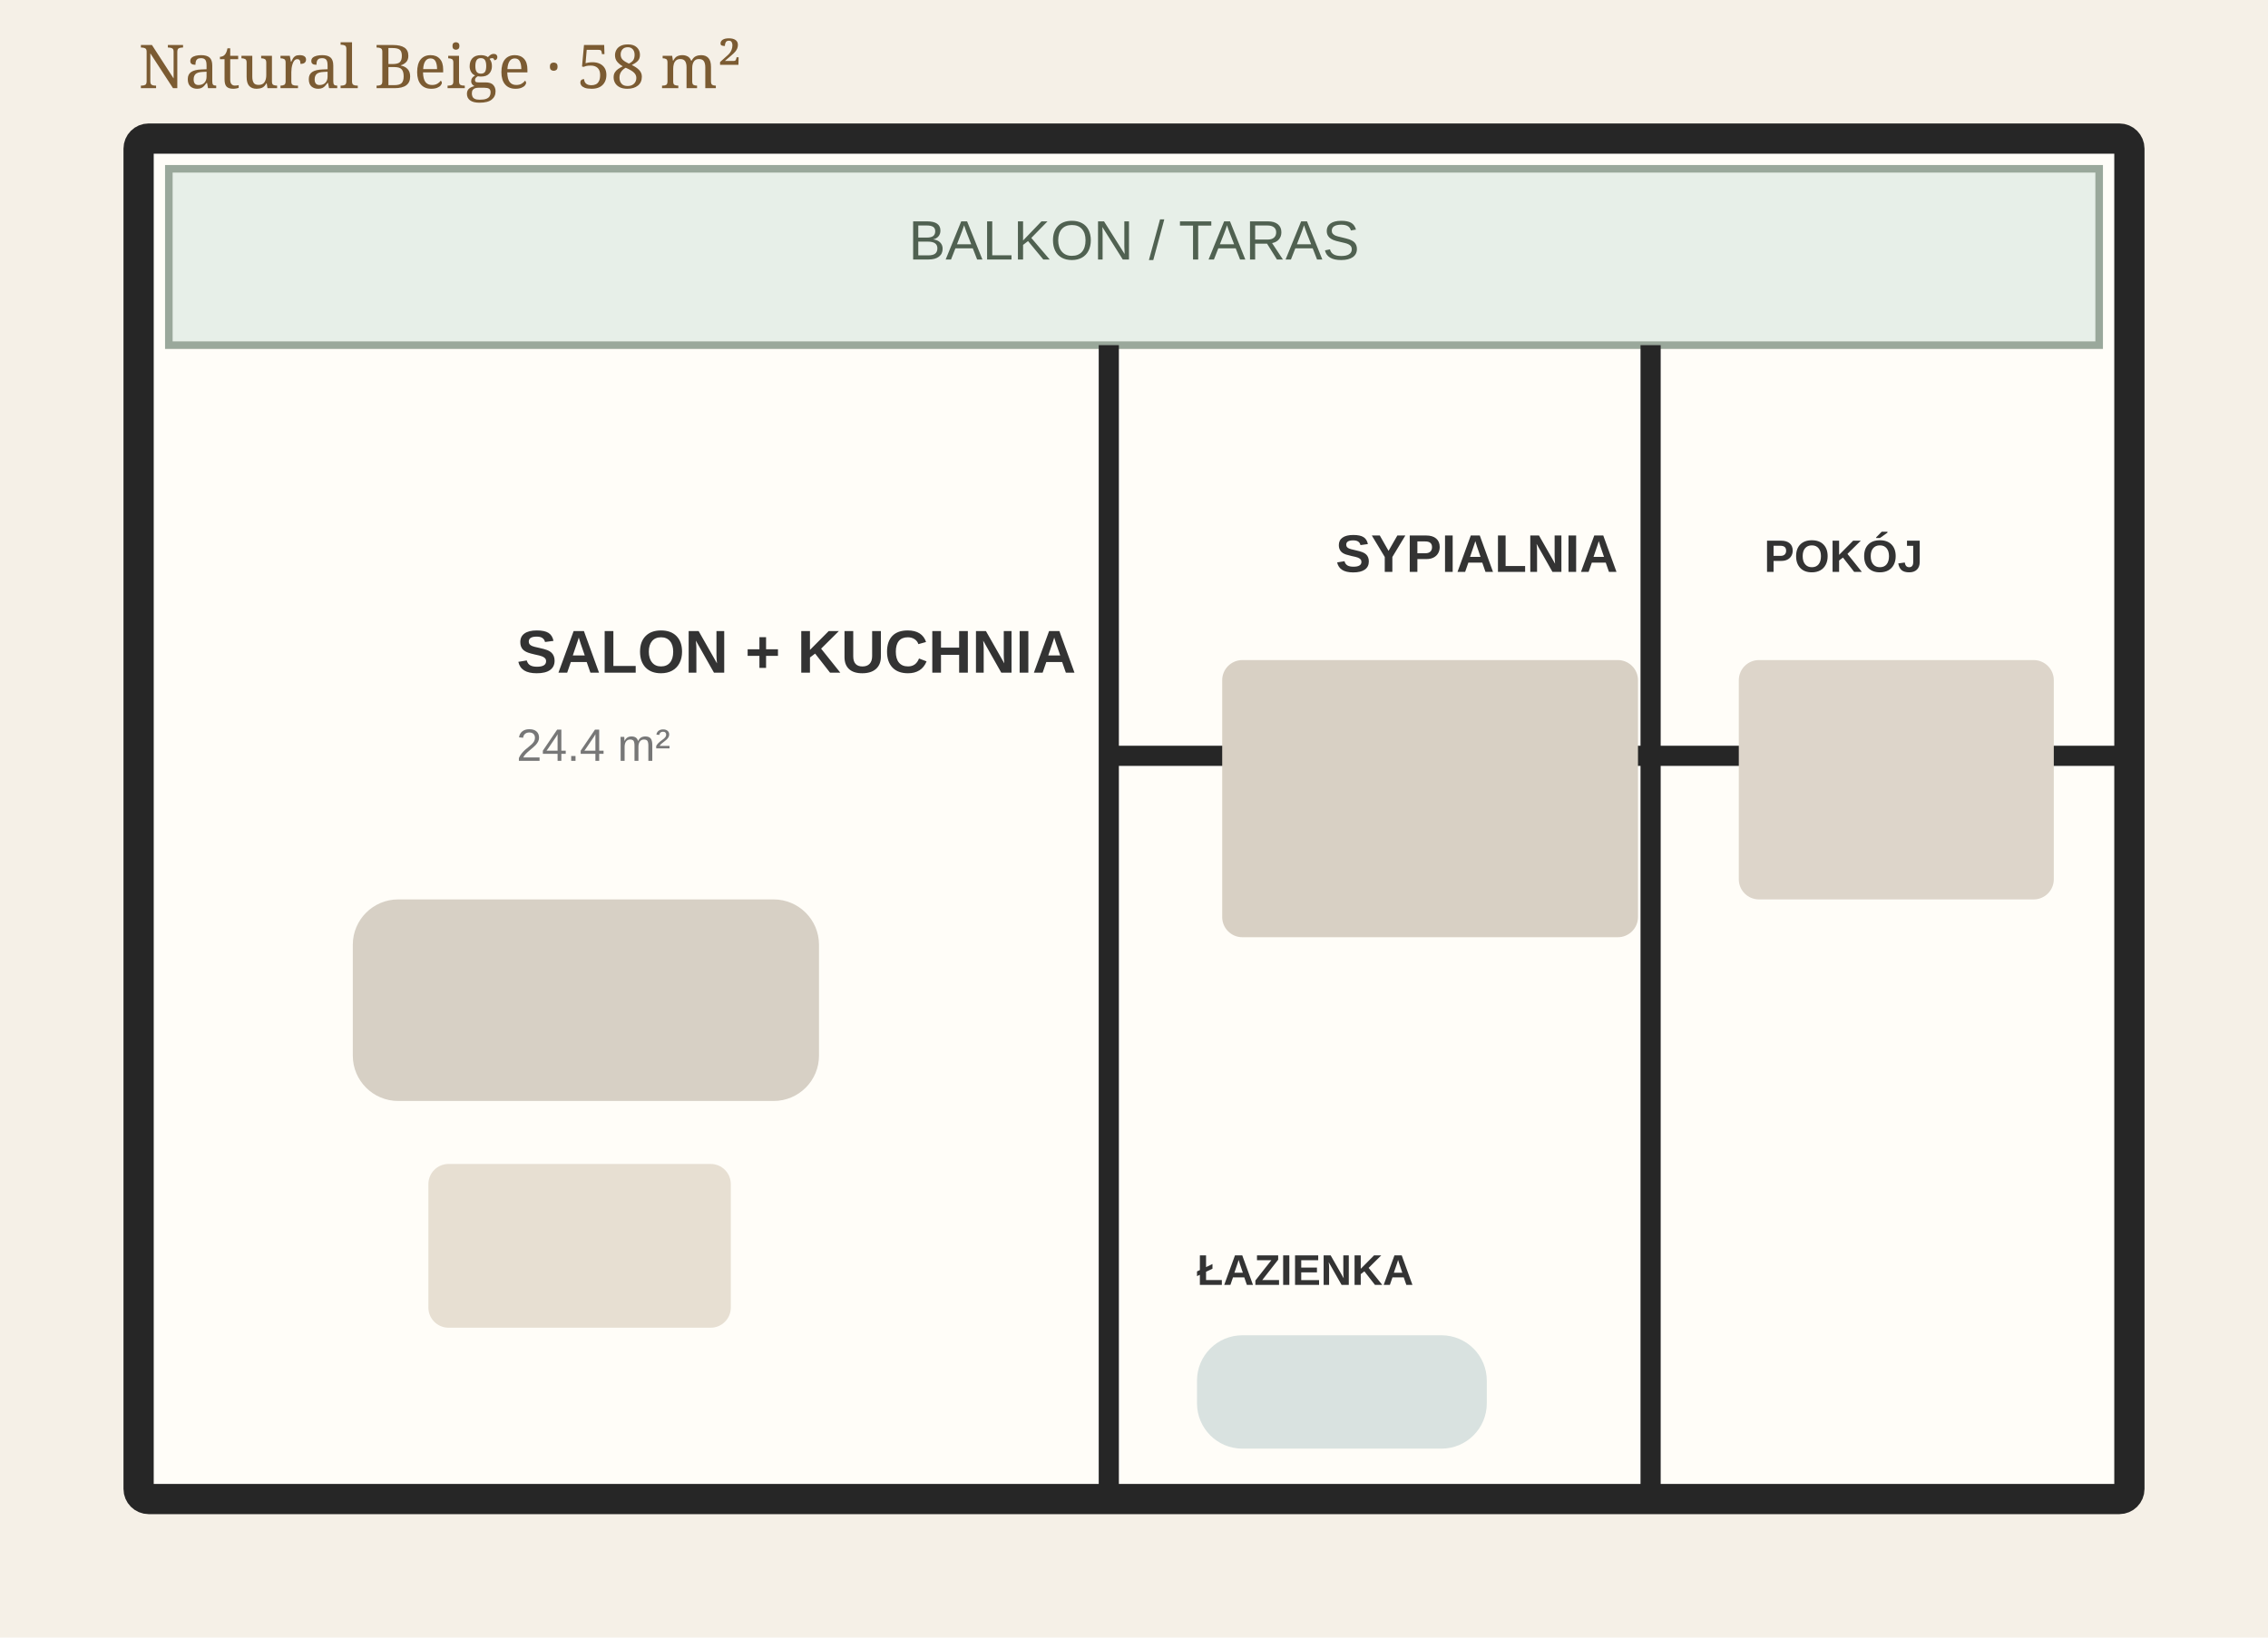
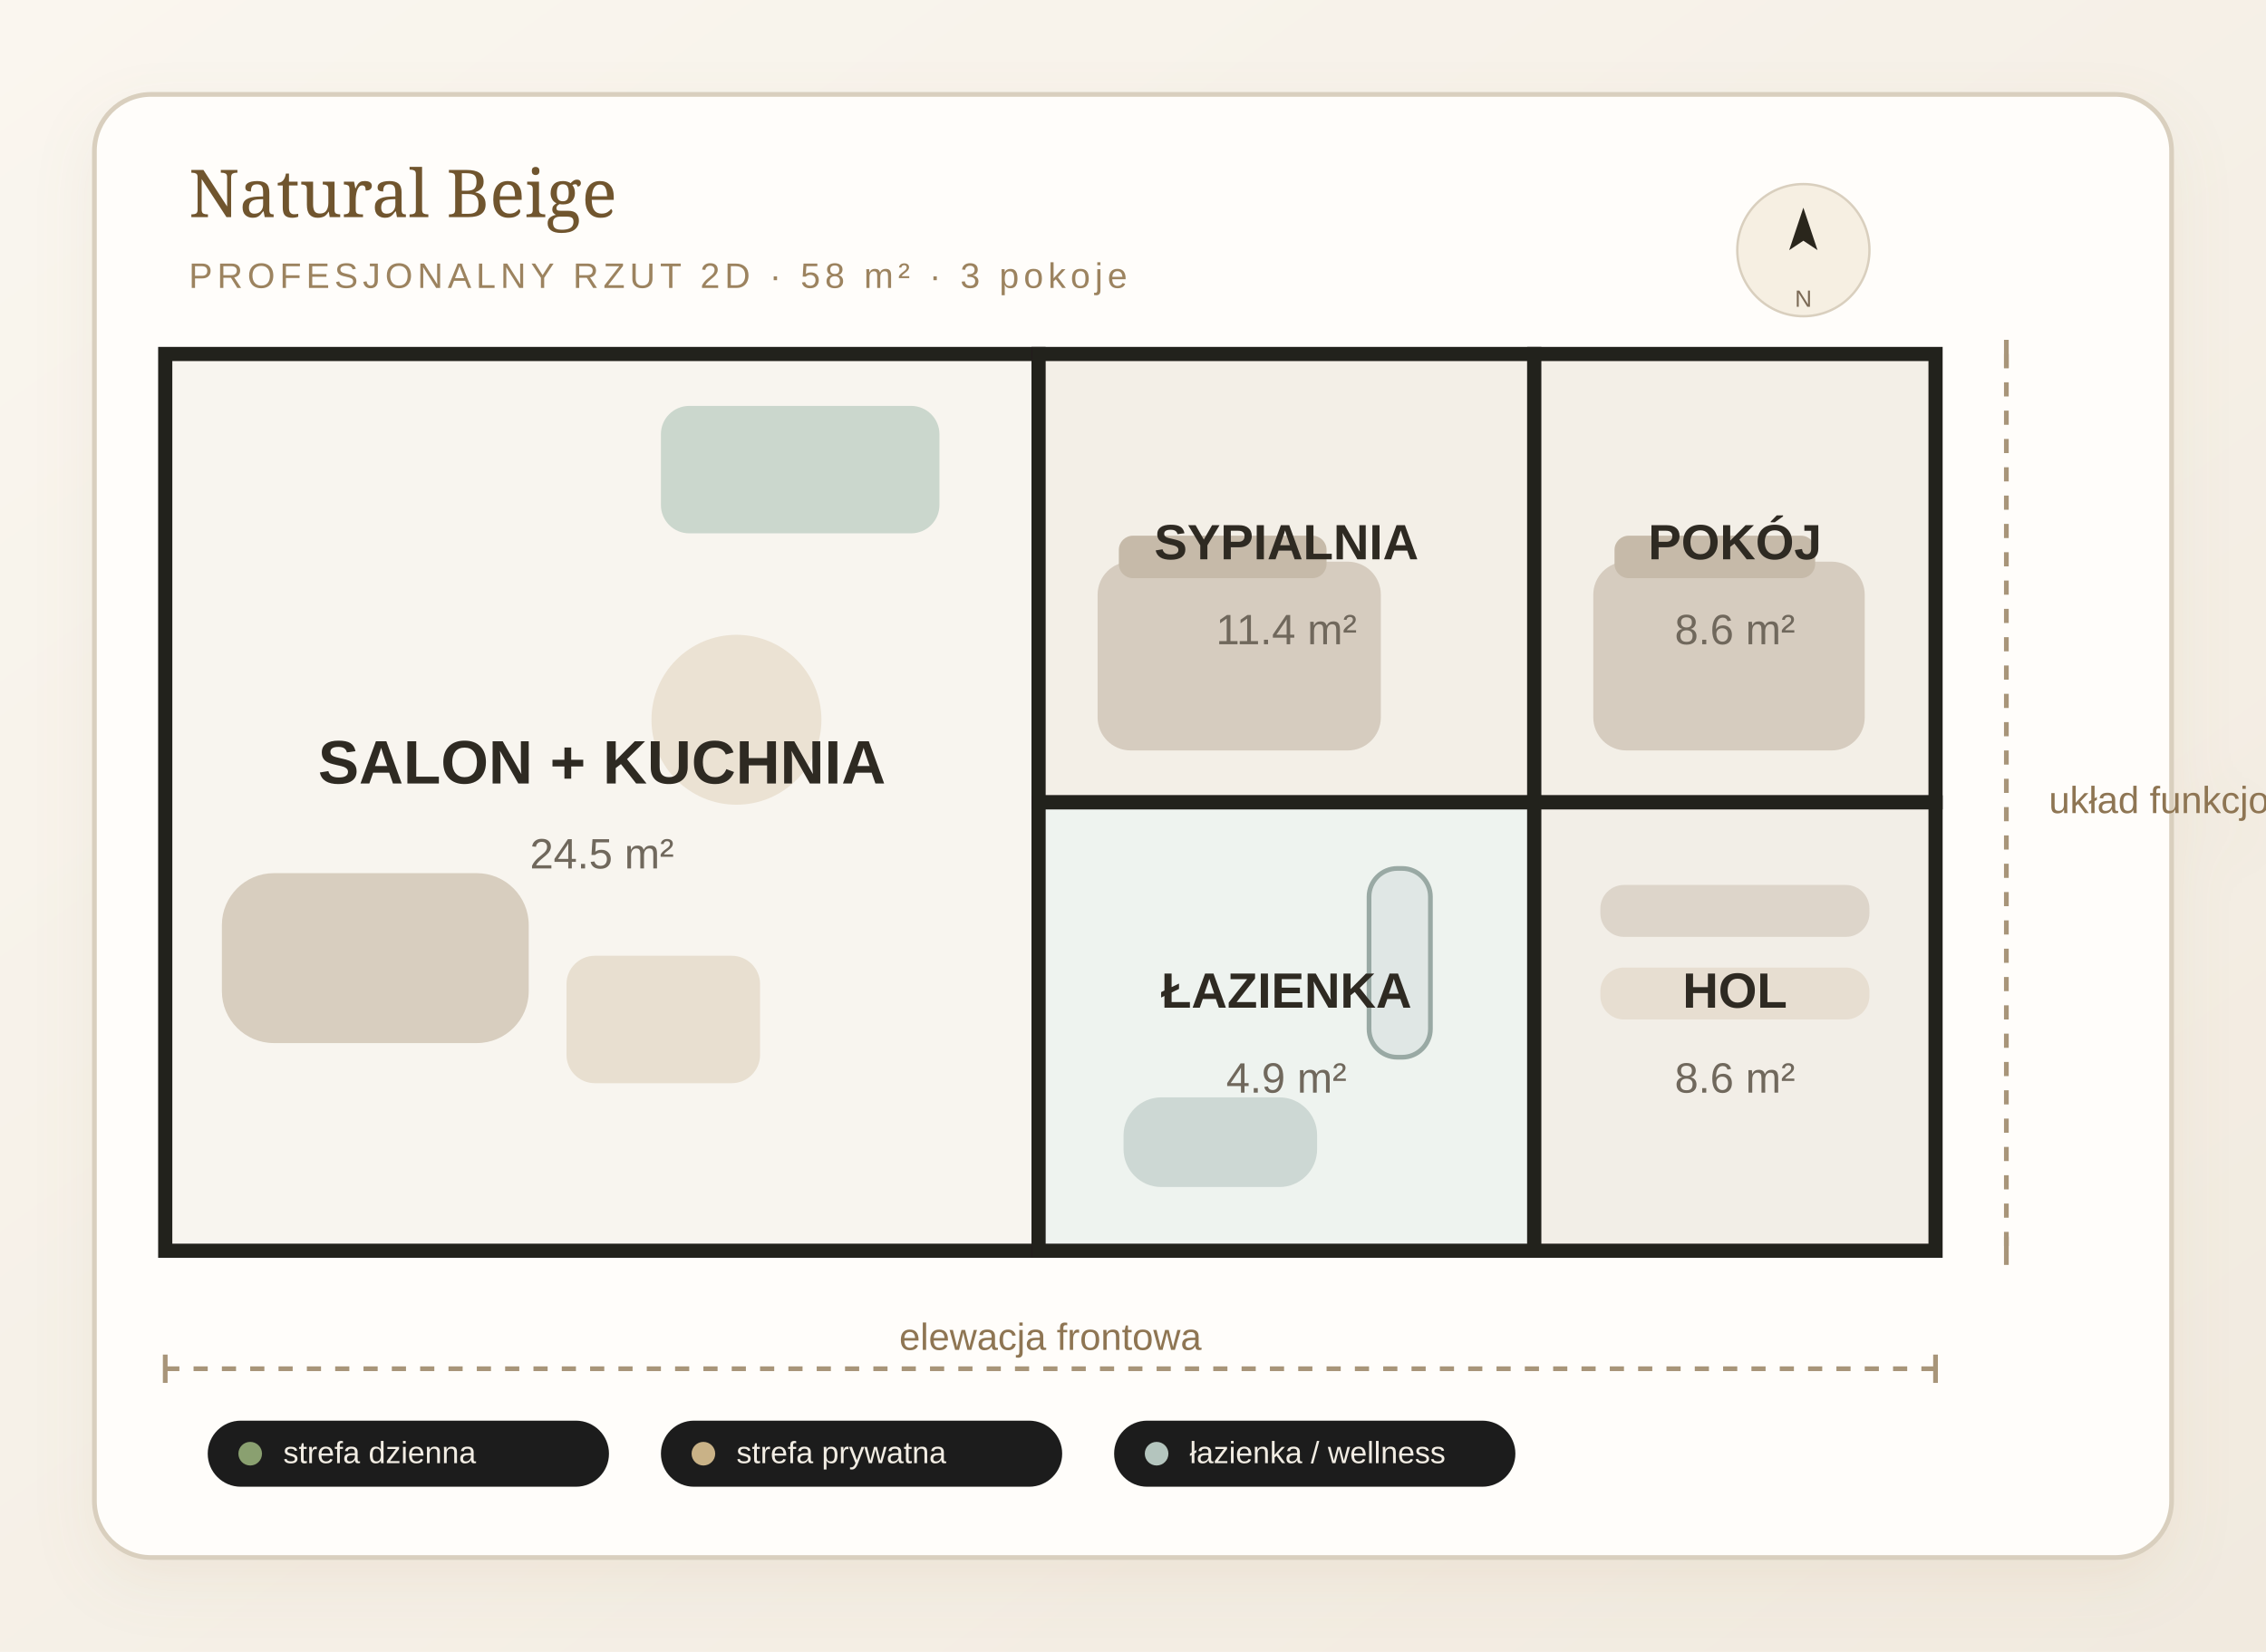
- <svg xmlns="http://www.w3.org/2000/svg" viewBox="0 0 900 650">
-   <rect width="100%" height="100%" fill="#f5f0e7" />
-   <rect x="55" y="55" width="790" height="540" rx="4" fill="#fffdf8" stroke="#262626" stroke-width="12" />
-   <rect x="67" y="67" width="766" height="70" fill="#e7efe8" stroke="#9aa89b" stroke-width="3" />
-   <text x="450.0" y="103" font-family="Arial" font-size="22" fill="#506151" text-anchor="middle">BALKON / TARAS</text>
-   <line x1="440" y1="137" x2="440" y2="595" stroke="#262626" stroke-width="8" />
-   <line x1="655" y1="137" x2="655" y2="595" stroke="#262626" stroke-width="8" />
-   <line x1="440" y1="300" x2="845" y2="300" stroke="#262626" stroke-width="8" />
-   <text x="205" y="267" font-family="Arial" font-weight="700" font-size="24" fill="#333">SALON + KUCHNIA</text>
-   <text x="205" y="302" font-family="Arial" font-size="18" fill="#777">24.4 m²</text>
-   <rect x="140" y="357" width="185" height="80" rx="18" fill="#d7d0c5" />
-   <rect x="170" y="462" width="120" height="65" rx="8" fill="#e7dfd2" />
-   <text x="530" y="227" font-family="Arial" font-weight="700" font-size="21" fill="#333">SYPIALNIA</text>
-   <rect x="485" y="262" width="165" height="110" rx="8" fill="#d8d0c4" />
-   <text x="700" y="227" font-family="Arial" font-weight="700" font-size="18" fill="#333">POKÓJ</text>
-   <rect x="690" y="262" width="125" height="95" rx="8" fill="#ddd5ca" />
-   <text x="475" y="510" font-family="Arial" font-weight="700" font-size="17" fill="#333">ŁAZIENKA</text>
-   <rect x="475" y="530" width="115" height="45" rx="18" fill="#d9e2e0" />
-   <text x="55" y="35" font-family="Georgia" font-size="24" fill="#7b5b32">Natural Beige · 58 m²</text>
+ <svg xmlns="http://www.w3.org/2000/svg" viewBox="0 0 960 700">
+   <defs>
+     <filter id="softShadow" x="-20%" y="-20%" width="140%" height="140%">
+       <feDropShadow dx="0" dy="10" stdDeviation="12" flood-color="#b59b74" flood-opacity="0.12" />
+     </filter>
+     <linearGradient id="paper" x1="0" x2="1" y1="0" y2="1">
+       <stop stop-color="#faf6ef" />
+       <stop offset="1" stop-color="#f1eadf" />
+     </linearGradient>
+   </defs>
+   <rect width="100%" height="100%" fill="url(#paper)" />
+   <g filter="url(#softShadow)">
+     <rect x="40" y="40" width="880" height="620" rx="24" fill="#fffdfa" stroke="#d9cfbe" stroke-width="2" />
+     <text x="80" y="92" font-family="Georgia" font-size="28" fill="#70552f">Natural Beige</text>
+     <text x="80" y="122" font-family="Arial" font-size="15" letter-spacing="2" fill="#9c835f">PROFESJONALNY RZUT 2D · 58 m² · 3 pokoje</text>
+     <g transform="translate(736 78)">
+       <circle cx="28" cy="28" r="28" fill="#f6efe2" stroke="#d9cfbe" />
+       <path d="M28 10 L34 28 L28 24 L22 28 Z" fill="#29251f" />
+       <text x="28" y="52" text-anchor="middle" font-family="Arial" font-size="10" fill="#7b6a56">N</text>
+     </g>
+     <rect x="70" y="150" width="750" height="54" rx="16" fill="#e8eee5" stroke="#a8b39f" stroke-width="2" />
+     <text x="445" y="184" text-anchor="middle" font-family="Arial" font-size="23" fill="#536153">BALKON · 9.3 m²</text>
+     <g>
+       <rect x="70" y="150" width="370" height="380" fill="#f8f5ef" stroke="#23201c" stroke-width="6" />
+       <rect x="94" y="370" width="130" height="72" rx="22" fill="#d8cebf" />
+       <rect x="240" y="405" width="82" height="54" rx="12" fill="#e8dfd0" />
+       <rect x="280" y="172" width="118" height="54" rx="12" fill="#cbd7cd" />
+       <circle cx="312" cy="305" r="36" fill="#ebe2d3" />
+       <text x="255" y="332" text-anchor="middle" font-family="Arial" font-size="26" font-weight="700" fill="#2f2a24">SALON + KUCHNIA</text>
+       <text x="255" y="368" text-anchor="middle" font-family="Arial" font-size="18" fill="#6f675c">24.5 m²</text>
+     </g>
+     <g>
+       <rect x="440" y="150" width="210" height="190" fill="#f3efe7" stroke="#23201c" stroke-width="6" />
+       <rect x="465" y="238" width="120" height="80" rx="14" fill="#d6ccbf" />
+       <rect x="474" y="227" width="88" height="18" rx="6" fill="#c6baa9" />
+       <text x="545" y="237" text-anchor="middle" font-family="Arial" font-size="21" font-weight="700" fill="#2f2a24">SYPIALNIA</text>
+       <text x="545" y="273" text-anchor="middle" font-family="Arial" font-size="18" fill="#6f675c">11.4 m²</text>
+     </g>
+     <g>
+       <rect x="650" y="150" width="170" height="190" fill="#f3efe7" stroke="#23201c" stroke-width="6" />
+       <rect x="675" y="238" width="115" height="80" rx="14" fill="#d6ccbf" />
+       <rect x="684" y="227" width="85" height="18" rx="6" fill="#c6baa9" />
+       <text x="735" y="237" text-anchor="middle" font-family="Arial" font-size="21" font-weight="700" fill="#2f2a24">POKÓJ</text>
+       <text x="735" y="273" text-anchor="middle" font-family="Arial" font-size="18" fill="#6f675c">8.6 m²</text>
+     </g>
+     <g>
+       <rect x="440" y="340" width="210" height="190" fill="#eef3ef" stroke="#23201c" stroke-width="6" />
+       <rect x="476" y="465" width="82" height="38" rx="16" fill="#cdd8d4" />
+       <rect x="580" y="368" width="26" height="80" rx="12" fill="#e0e7e5" stroke="#99a9a4" stroke-width="2" />
+       <text x="545" y="427" text-anchor="middle" font-family="Arial" font-size="21" font-weight="700" fill="#2f2a24">ŁAZIENKA</text>
+       <text x="545" y="463" text-anchor="middle" font-family="Arial" font-size="18" fill="#6f675c">4.9 m²</text>
+     </g>
+     <g>
+       <rect x="650" y="340" width="170" height="190" fill="#f2eee7" stroke="#23201c" stroke-width="6" />
+       <rect x="678" y="375" width="114" height="22" rx="10" fill="#ddd5ca" />
+       <rect x="678" y="410" width="114" height="22" rx="10" fill="#e7ded1" />
+       <text x="735" y="427" text-anchor="middle" font-family="Arial" font-size="21" font-weight="700" fill="#2f2a24">HOL</text>
+       <text x="735" y="463" text-anchor="middle" font-family="Arial" font-size="18" fill="#6f675c">8.6 m²</text>
+     </g>
+     <line x1="70" y1="580" x2="820" y2="580" stroke="#a89579" stroke-width="2" stroke-dasharray="6 6" />
+     <line x1="70" y1="574" x2="70" y2="586" stroke="#a89579" stroke-width="2" />
+     <line x1="820" y1="574" x2="820" y2="586" stroke="#a89579" stroke-width="2" />
+     <text x="445" y="572" text-anchor="middle" dominant-baseline="auto" font-family="Arial" font-size="16" fill="#8e7552">elewacja frontowa</text>
+     <line x1="850" y1="150" x2="850" y2="530" stroke="#a89579" stroke-width="2" stroke-dasharray="6 6" />
+     <line x1="850" y1="144" x2="850" y2="156" stroke="#a89579" stroke-width="2" />
+     <line x1="850" y1="524" x2="850" y2="536" stroke="#a89579" stroke-width="2" />
+     <text x="868" y="340" text-anchor="start" dominant-baseline="middle" font-family="Arial" font-size="16" fill="#8e7552">układ funkcjonalny</text>
+     <g transform="translate(88 602)">
+       <rect width="170" height="28" rx="14" fill="#1f1f1d" />
+       <circle cx="18" cy="14" r="5" fill="#8aa070" />
+       <text x="32" y="18" font-family="Arial" font-size="13" fill="#f2ede4">strefa dzienna</text>
+     </g>
+     <g transform="translate(280 602)">
+       <rect width="170" height="28" rx="14" fill="#1f1f1d" />
+       <circle cx="18" cy="14" r="5" fill="#c9b287" />
+       <text x="32" y="18" font-family="Arial" font-size="13" fill="#f2ede4">strefa prywatna</text>
+     </g>
+     <g transform="translate(472 602)">
+       <rect width="170" height="28" rx="14" fill="#1f1f1d" />
+       <circle cx="18" cy="14" r="5" fill="#b4c5be" />
+       <text x="32" y="18" font-family="Arial" font-size="13" fill="#f2ede4">łazienka / wellness</text>
+     </g>
+   </g>
</svg>
